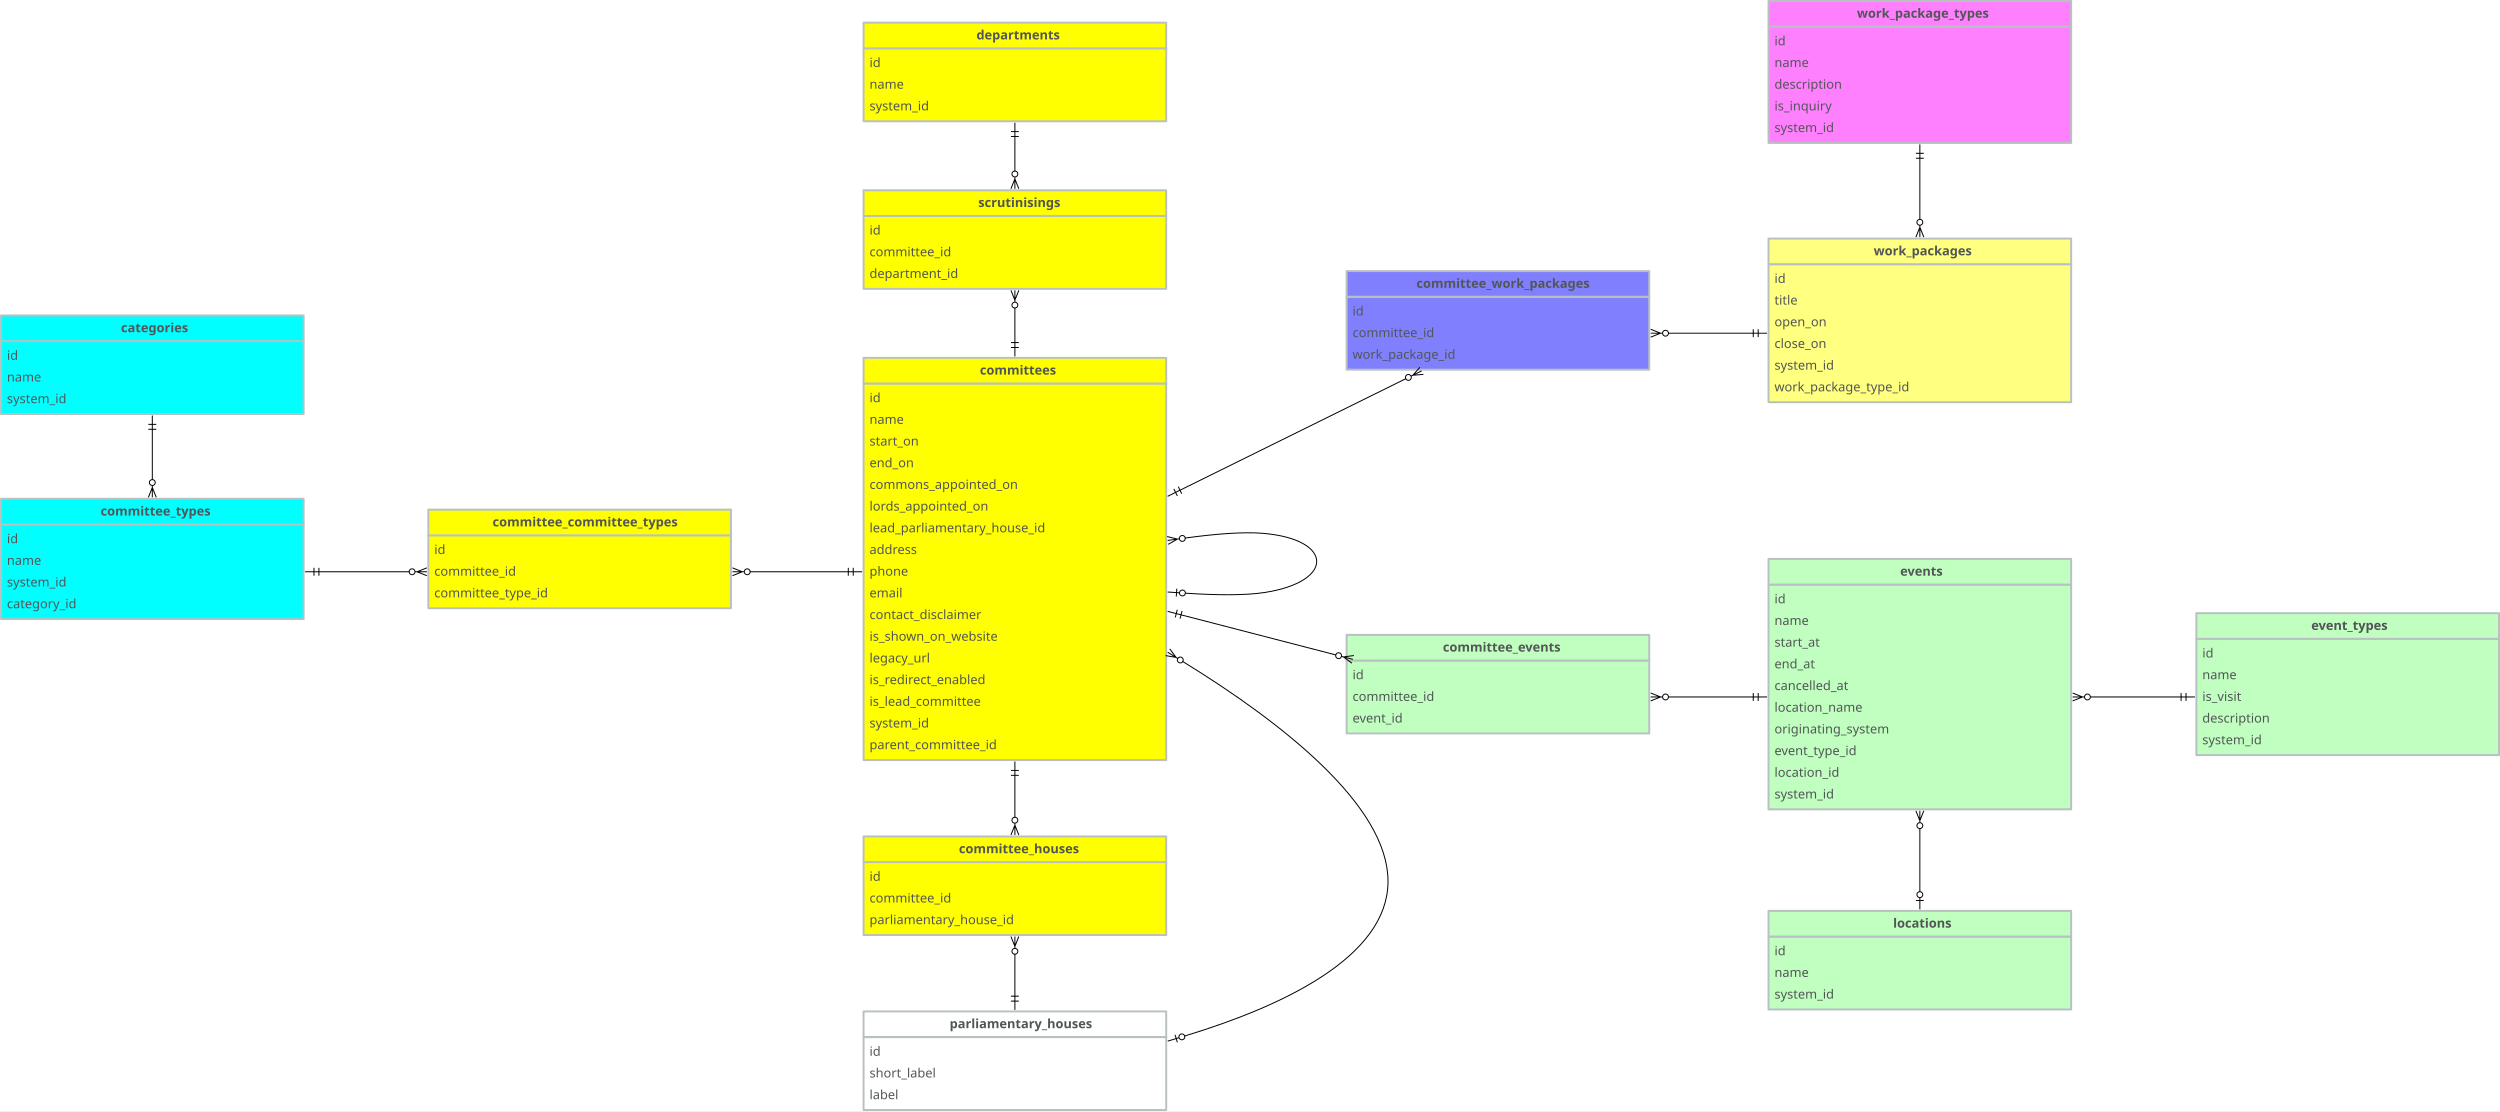
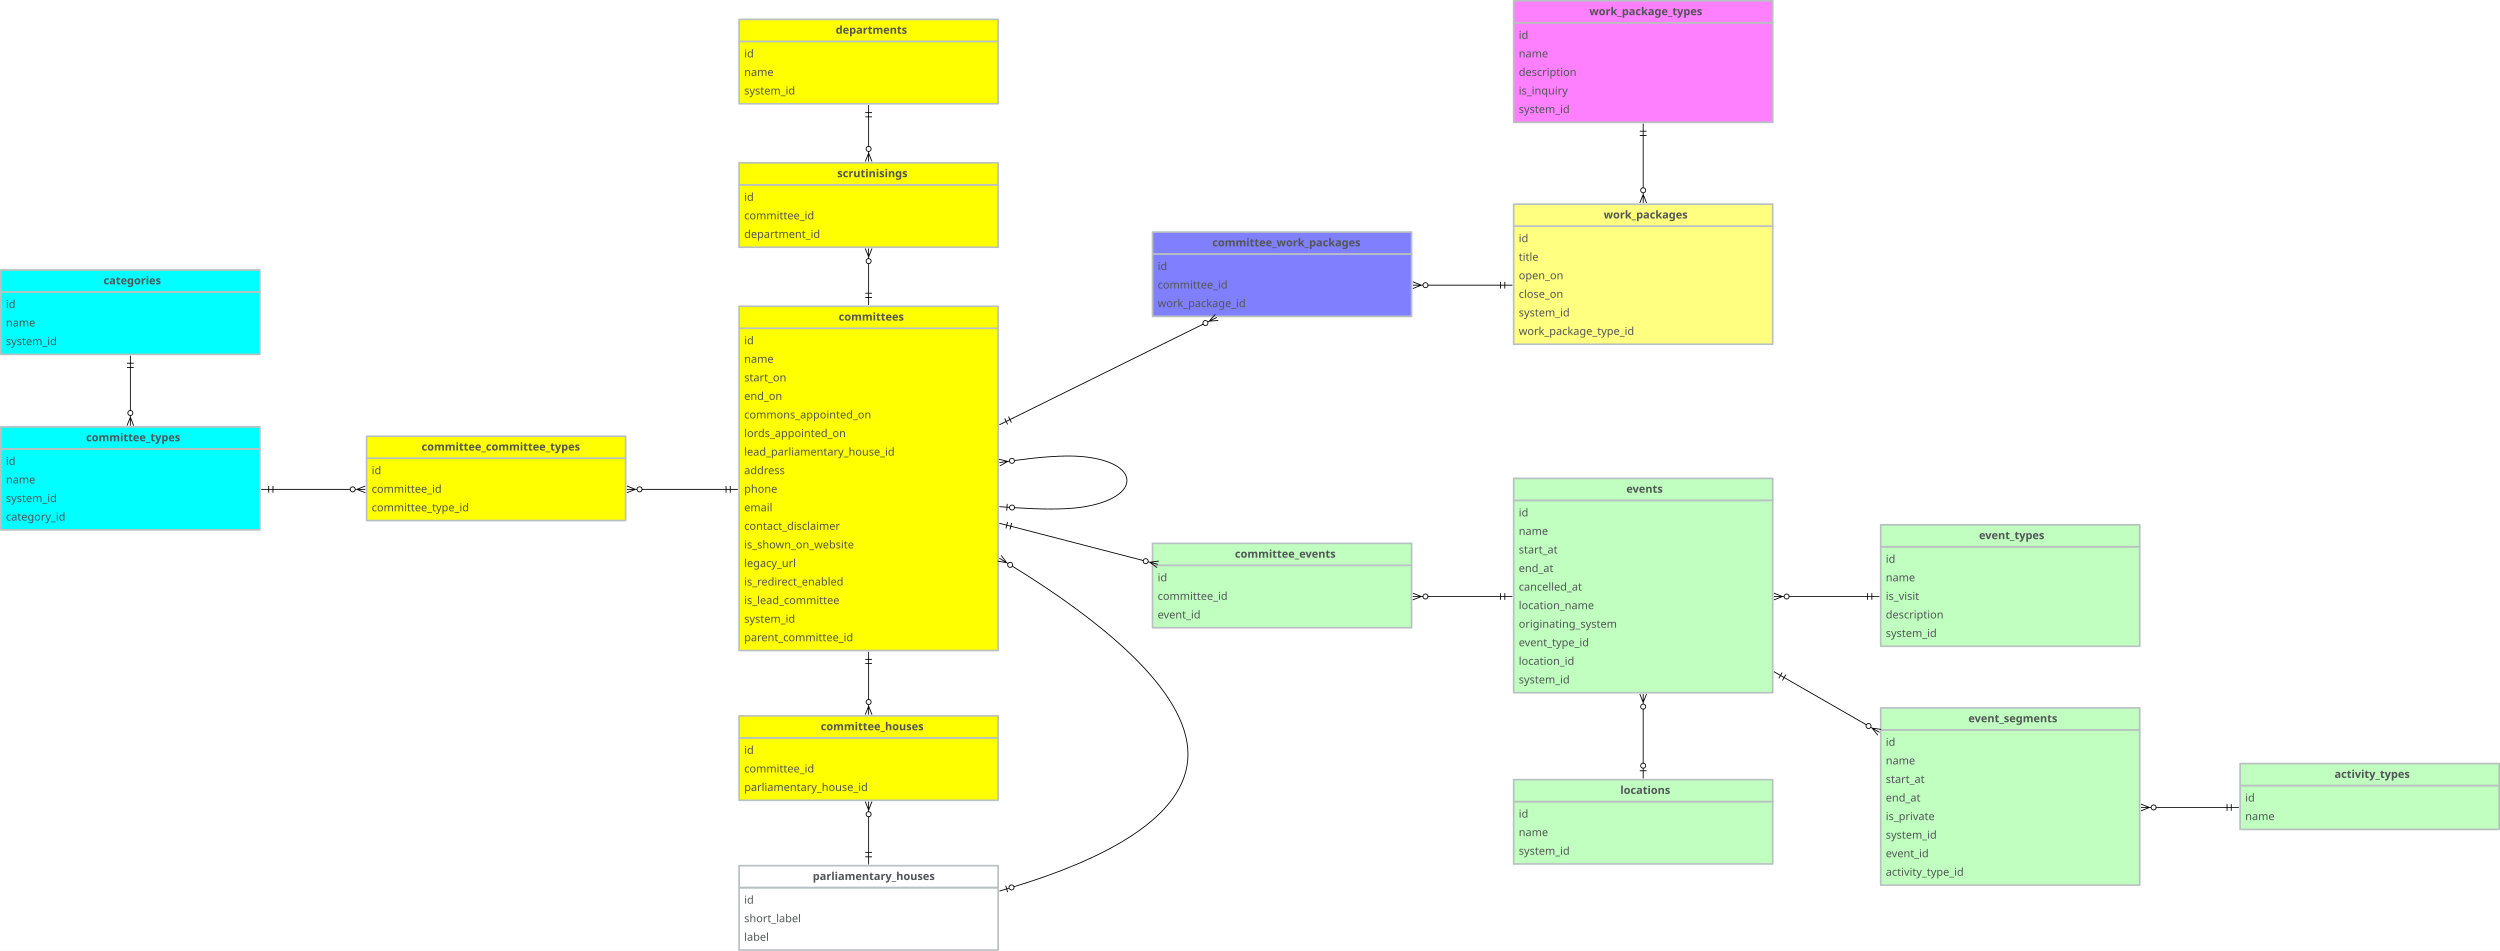
- <svg xmlns="http://www.w3.org/2000/svg" version="1.1" viewBox="36 -214 2536 1127" width="2536" height="1127">
+ <svg xmlns="http://www.w3.org/2000/svg" version="1.1" viewBox="36 -214 2963 1127" width="2963" height="1127">
  <defs>
    <marker orient="auto" overflow="visible" markerUnits="strokeWidth" id="CrowBall_Marker" stroke-linejoin="miter" stroke-miterlimit="10" viewBox="-1 -5 20 10" markerWidth="20" markerHeight="10" color="black">
      <g>
        <path d="M 18 0 L 6 0 M 18 4 L 8 0 L 18 -4 M .879 2.121 C -.293 .95 -.293 -.95 .879 -2.121 C 2.05 -3.293 3.95 -3.293 5.121 -2.121 C 6.293 -.95 6.293 .95 5.121 2.121 C 3.95 3.293 2.05 3.293 .879 2.121" fill="none" stroke="currentColor" stroke-width="1" />
      </g>
    </marker>
    <marker orient="auto" overflow="visible" markerUnits="strokeWidth" id="DoubleBar_Marker" stroke-linejoin="miter" stroke-miterlimit="10" viewBox="-15 -5 16 10" markerWidth="16" markerHeight="10" color="black">
      <g>
        <path d="M -14 0 L 0 0 M -5 -4 L -5 4 M 0 -4 L 0 4" fill="none" stroke="currentColor" stroke-width="1" />
      </g>
    </marker>
    <marker orient="auto" overflow="visible" markerUnits="strokeWidth" id="BarBall_Marker" stroke-linejoin="miter" stroke-miterlimit="10" viewBox="-19 -5 20 10" markerWidth="20" markerHeight="10" color="black">
      <g>
        <path d="M -18 0 L -6 0 M -9 -4 L -9 4 M -.879 -2.121 C .293 -.95 .293 .95 -.879 2.121 C -2.05 3.293 -3.95 3.293 -5.121 2.121 C -6.293 .95 -6.293 -.95 -5.121 -2.121 C -3.95 -3.293 -2.05 -3.293 -.879 -2.121" fill="none" stroke="currentColor" stroke-width="1" />
      </g>
    </marker>
  </defs>
  <g id="Canvas_1" stroke-opacity="1" fill="none" stroke-dasharray="none" fill-opacity="1" stroke="none">
-     <rect fill="white" x="36" y="-214" width="2536" height="1127" />
+     <rect fill="white" x="36" y="-214" width="2963" height="1127" />
    <g id="Canvas_1_Layer_1">
      <g id="Group_2">
        <g id="Graphic_4">
          <rect x="37" y="132" width="307" height="74" fill="aqua" />
          <rect x="37" y="132" width="307" height="74" stroke="#b9c0c1" stroke-linecap="round" stroke-linejoin="round" stroke-width="2" />
          <text transform="translate(43 138)" fill="#515556">
            <tspan font-family="Avenir" font-size="13" fill="#515556" x="0" y="13">id</tspan>
            <tspan font-family="Avenir" font-size="13" fill="#515556" x="0" y="35">name</tspan>
            <tspan font-family="Avenir" font-size="13" fill="#515556" x="0" y="57">system_id</tspan>
          </text>
        </g>
        <g id="Graphic_3">
          <rect x="37" y="106" width="307" height="26" fill="aqua" />
          <rect x="37" y="106" width="307" height="26" stroke="#b9c0c1" stroke-linecap="round" stroke-linejoin="round" stroke-width="2" />
          <text transform="translate(43 110)" fill="#515556">
            <tspan font-family="Avenir" font-weight="bold" font-size="13" fill="#515556" x="115.722" y="13">categories</tspan>
          </text>
        </g>
      </g>
      <g id="Group_5">
        <g id="Graphic_7">
          <rect x="37" y="318" width="307" height="96" fill="aqua" />
          <rect x="37" y="318" width="307" height="96" stroke="#b9c0c1" stroke-linecap="round" stroke-linejoin="round" stroke-width="2" />
          <text transform="translate(43 324)" fill="#515556">
            <tspan font-family="Avenir" font-size="13" fill="#515556" x="0" y="13">id</tspan>
            <tspan font-family="Avenir" font-size="13" fill="#515556" x="0" y="35">name</tspan>
            <tspan font-family="Avenir" font-size="13" fill="#515556" x="0" y="57">system_id</tspan>
            <tspan font-family="Avenir" font-size="13" fill="#515556" x="0" y="79">category_id</tspan>
          </text>
        </g>
        <g id="Graphic_6">
          <rect x="37" y="292" width="307" height="26" fill="aqua" />
          <rect x="37" y="292" width="307" height="26" stroke="#b9c0c1" stroke-linecap="round" stroke-linejoin="round" stroke-width="2" />
          <text transform="translate(43 296)" fill="#515556">
            <tspan font-family="Avenir" font-weight="bold" font-size="13" fill="#515556" x="95.013" y="13">committee_types</tspan>
          </text>
        </g>
      </g>
      <g id="Line_8">
        <line x1="190.5" y1="221.5" x2="190.5" y2="272.5" marker-end="url(#CrowBall_Marker)" marker-start="url(#DoubleBar_Marker)" stroke="black" stroke-linecap="round" stroke-linejoin="round" stroke-width="1" />
      </g>
      <g id="Group_9">
        <g id="Graphic_11">
          <rect x="470.5" y="329" width="307" height="74" fill="yellow" />
          <rect x="470.5" y="329" width="307" height="74" stroke="#b9c0c1" stroke-linecap="round" stroke-linejoin="round" stroke-width="2" />
          <text transform="translate(476.5 335)" fill="#515556">
            <tspan font-family="Avenir" font-size="13" fill="#515556" x="0" y="13">id</tspan>
            <tspan font-family="Avenir" font-size="13" fill="#515556" x="0" y="35">committee_id</tspan>
            <tspan font-family="Avenir" font-size="13" fill="#515556" x="0" y="57">committee_type_id</tspan>
          </text>
        </g>
        <g id="Graphic_10">
          <rect x="470.5" y="303" width="307" height="26" fill="yellow" />
          <rect x="470.5" y="303" width="307" height="26" stroke="#b9c0c1" stroke-linecap="round" stroke-linejoin="round" stroke-width="2" />
          <text transform="translate(476.5 307)" fill="#515556">
            <tspan font-family="Avenir" font-weight="bold" font-size="13" fill="#515556" x="59.139" y="13">committee_committee_types</tspan>
          </text>
        </g>
      </g>
      <g id="Line_12">
        <line x1="359.5" y1="366" x2="451" y2="366" marker-end="url(#CrowBall_Marker)" marker-start="url(#DoubleBar_Marker)" stroke="black" stroke-linecap="round" stroke-linejoin="round" stroke-width="1" />
      </g>
      <g id="Group_13">
        <g id="Graphic_15">
          <rect x="912" y="175" width="307" height="382" fill="yellow" />
          <rect x="912" y="175" width="307" height="382" stroke="#b9c0c1" stroke-linecap="round" stroke-linejoin="round" stroke-width="2" />
          <text transform="translate(918 181)" fill="#515556">
            <tspan font-family="Avenir" font-size="13" fill="#515556" x="0" y="13">id</tspan>
            <tspan font-family="Avenir" font-size="13" fill="#515556" x="0" y="35">name</tspan>
            <tspan font-family="Avenir" font-size="13" fill="#515556" x="0" y="57">start_on</tspan>
            <tspan font-family="Avenir" font-size="13" fill="#515556" x="0" y="79">end_on</tspan>
            <tspan font-family="Avenir" font-size="13" fill="#515556" x="0" y="101">commons_appointed_on</tspan>
            <tspan font-family="Avenir" font-size="13" fill="#515556" x="0" y="123">lords_appointed_on</tspan>
            <tspan font-family="Avenir" font-size="13" fill="#515556" x="0" y="145">lead_parliamentary_house_id</tspan>
            <tspan font-family="Avenir" font-size="13" fill="#515556" x="0" y="167">address</tspan>
            <tspan font-family="Avenir" font-size="13" fill="#515556" x="0" y="189">phone</tspan>
            <tspan font-family="Avenir" font-size="13" fill="#515556" x="0" y="211">email</tspan>
            <tspan font-family="Avenir" font-size="13" fill="#515556" x="0" y="233">contact_disclaimer</tspan>
            <tspan font-family="Avenir" font-size="13" fill="#515556" x="0" y="255">is_shown_on_website</tspan>
            <tspan font-family="Avenir" font-size="13" fill="#515556" x="0" y="277">legacy_url</tspan>
            <tspan font-family="Avenir" font-size="13" fill="#515556" x="0" y="299">is_redirect_enabled</tspan>
            <tspan font-family="Avenir" font-size="13" fill="#515556" x="0" y="321">is_lead_committee</tspan>
            <tspan font-family="Avenir" font-size="13" fill="#515556" x="0" y="343">system_id</tspan>
            <tspan font-family="Avenir" font-size="13" fill="#515556" x="0" y="365">parent_committee_id</tspan>
          </text>
        </g>
        <g id="Graphic_14">
          <rect x="912" y="149" width="307" height="26" fill="yellow" />
          <rect x="912" y="149" width="307" height="26" stroke="#b9c0c1" stroke-linecap="round" stroke-linejoin="round" stroke-width="2" />
          <text transform="translate(918 153)" fill="#515556">
            <tspan font-family="Avenir" font-weight="bold" font-size="13" fill="#515556" x="111.99" y="13">committees</tspan>
          </text>
        </g>
      </g>
      <g id="Line_16">
        <line x1="896.5" y1="366" x2="797" y2="366" marker-end="url(#CrowBall_Marker)" marker-start="url(#DoubleBar_Marker)" stroke="black" stroke-linecap="round" stroke-linejoin="round" stroke-width="1" />
      </g>
      <g id="Line_17">
        <path d="M 1238.456 387.727 C 1269.764 389.802 1298.83 390.128 1319 387 C 1390.251 375.951 1388.818 332.949 1317 327 C 1297.043 325.347 1268.757 327.624 1238.311 331.775" marker-end="url(#CrowBall_Marker)" marker-start="url(#BarBall_Marker)" stroke="black" stroke-linecap="round" stroke-linejoin="round" stroke-width="1" />
      </g>
      <g id="Group_18">
        <g id="Graphic_20">
          <rect x="912" y="5" width="307" height="74" fill="yellow" />
          <rect x="912" y="5" width="307" height="74" stroke="#b9c0c1" stroke-linecap="round" stroke-linejoin="round" stroke-width="2" />
          <text transform="translate(918 11)" fill="#515556">
            <tspan font-family="Avenir" font-size="13" fill="#515556" x="0" y="13">id</tspan>
            <tspan font-family="Avenir" font-size="13" fill="#515556" x="0" y="35">committee_id</tspan>
            <tspan font-family="Avenir" font-size="13" fill="#515556" x="0" y="57">department_id</tspan>
          </text>
        </g>
        <g id="Graphic_19">
          <rect x="912" y="-21" width="307" height="26" fill="yellow" />
          <rect x="912" y="-21" width="307" height="26" stroke="#b9c0c1" stroke-linecap="round" stroke-linejoin="round" stroke-width="2" />
          <text transform="translate(918 -17)" fill="#515556">
            <tspan font-family="Avenir" font-weight="bold" font-size="13" fill="#515556" x="110.287" y="13">scrutinisings</tspan>
          </text>
        </g>
      </g>
      <g id="Line_21">
        <line x1="1065.5" y1="133.5" x2="1065.5" y2="98.5" marker-end="url(#CrowBall_Marker)" marker-start="url(#DoubleBar_Marker)" stroke="black" stroke-linecap="round" stroke-linejoin="round" stroke-width="1" />
      </g>
      <g id="Group_22">
        <g id="Graphic_24">
          <rect x="912" y="-165" width="307" height="74" fill="yellow" />
          <rect x="912" y="-165" width="307" height="74" stroke="#b9c0c1" stroke-linecap="round" stroke-linejoin="round" stroke-width="2" />
          <text transform="translate(918 -159)" fill="#515556">
            <tspan font-family="Avenir" font-size="13" fill="#515556" x="0" y="13">id</tspan>
            <tspan font-family="Avenir" font-size="13" fill="#515556" x="0" y="35">name</tspan>
            <tspan font-family="Avenir" font-size="13" fill="#515556" x="0" y="57">system_id</tspan>
          </text>
        </g>
        <g id="Graphic_23">
          <rect x="912" y="-191" width="307" height="26" fill="yellow" />
          <rect x="912" y="-191" width="307" height="26" stroke="#b9c0c1" stroke-linecap="round" stroke-linejoin="round" stroke-width="2" />
          <text transform="translate(918 -187)" fill="#515556">
            <tspan font-family="Avenir" font-weight="bold" font-size="13" fill="#515556" x="108.5" y="13">departments</tspan>
          </text>
        </g>
      </g>
      <g id="Line_25">
        <line x1="1065.5" y1="-75.5" x2="1065.5" y2="-40.5" marker-end="url(#CrowBall_Marker)" marker-start="url(#DoubleBar_Marker)" stroke="black" stroke-linecap="round" stroke-linejoin="round" stroke-width="1" />
      </g>
      <g id="Group_26">
        <g id="Graphic_28">
          <rect x="912" y="660.5" width="307" height="74" fill="yellow" />
          <rect x="912" y="660.5" width="307" height="74" stroke="#b9c0c1" stroke-linecap="round" stroke-linejoin="round" stroke-width="2" />
          <text transform="translate(918 666.5)" fill="#515556">
            <tspan font-family="Avenir" font-size="13" fill="#515556" x="0" y="13">id</tspan>
            <tspan font-family="Avenir" font-size="13" fill="#515556" x="0" y="35">committee_id</tspan>
            <tspan font-family="Avenir" font-size="13" fill="#515556" x="0" y="57">parliamentary_house_id</tspan>
          </text>
        </g>
        <g id="Graphic_27">
          <rect x="912" y="634.5" width="307" height="26" fill="yellow" />
          <rect x="912" y="634.5" width="307" height="26" stroke="#b9c0c1" stroke-linecap="round" stroke-linejoin="round" stroke-width="2" />
          <text transform="translate(918 638.5)" fill="#515556">
            <tspan font-family="Avenir" font-weight="bold" font-size="13" fill="#515556" x="90.697" y="13">committee_houses</tspan>
          </text>
        </g>
      </g>
      <g id="Group_29">
        <g id="Graphic_31">
          <rect x="912" y="838" width="307" height="74" stroke="#b9c0c1" stroke-linecap="round" stroke-linejoin="round" stroke-width="2" />
          <text transform="translate(918 844)" fill="#515556">
            <tspan font-family="Avenir" font-size="13" fill="#515556" x="0" y="13">id</tspan>
            <tspan font-family="Avenir" font-size="13" fill="#515556" x="0" y="35">short_label</tspan>
            <tspan font-family="Avenir" font-size="13" fill="#515556" x="0" y="57">label</tspan>
          </text>
        </g>
        <g id="Graphic_30">
          <rect x="912" y="812" width="307" height="26" stroke="#b9c0c1" stroke-linecap="round" stroke-linejoin="round" stroke-width="2" />
          <text transform="translate(918 816)" fill="#515556">
            <tspan font-family="Avenir" font-weight="bold" font-size="13" fill="#515556" x="81.291" y="13">parliamentary_houses</tspan>
          </text>
        </g>
      </g>
      <g id="Line_32">
        <line x1="1065.5" y1="572.5" x2="1065.5" y2="615" marker-end="url(#CrowBall_Marker)" marker-start="url(#DoubleBar_Marker)" stroke="black" stroke-linecap="round" stroke-linejoin="round" stroke-width="1" />
      </g>
      <g id="Line_33">
        <line x1="1065.5" y1="796.5" x2="1065.5" y2="754" marker-end="url(#CrowBall_Marker)" marker-start="url(#DoubleBar_Marker)" stroke="black" stroke-linecap="round" stroke-linejoin="round" stroke-width="1" />
      </g>
      <g id="Line_35">
        <path d="M 1237.746 836.91 C 1337.685 806.615 1444 756.425 1444 680 C 1444 603.085 1336.316 518.887 1235.823 457.058" marker-end="url(#CrowBall_Marker)" marker-start="url(#BarBall_Marker)" stroke="black" stroke-linecap="round" stroke-linejoin="round" stroke-width="1" />
      </g>
      <g id="Group_36">
        <g id="Graphic_38">
          <rect x="1830" y="-187" width="307" height="118" fill="#ff80ff" />
          <rect x="1830" y="-187" width="307" height="118" stroke="#b9c0c1" stroke-linecap="round" stroke-linejoin="round" stroke-width="2" />
          <text transform="translate(1836 -181)" fill="#515556">
            <tspan font-family="Avenir" font-size="13" fill="#515556" x="0" y="13">id</tspan>
            <tspan font-family="Avenir" font-size="13" fill="#515556" x="0" y="35">name</tspan>
            <tspan font-family="Avenir" font-size="13" fill="#515556" x="0" y="57">description</tspan>
            <tspan font-family="Avenir" font-size="13" fill="#515556" x="0" y="79">is_inquiry</tspan>
            <tspan font-family="Avenir" font-size="13" fill="#515556" x="0" y="101">system_id</tspan>
          </text>
        </g>
        <g id="Graphic_37">
          <rect x="1830" y="-213" width="307" height="26" fill="#ff80ff" />
          <rect x="1830" y="-213" width="307" height="26" stroke="#b9c0c1" stroke-linecap="round" stroke-linejoin="round" stroke-width="2" />
          <text transform="translate(1836 -209)" fill="#515556">
            <tspan font-family="Avenir" font-weight="bold" font-size="13" fill="#515556" x="83.703" y="13">work_package_types</tspan>
          </text>
        </g>
      </g>
      <g id="Group_39">
        <g id="Graphic_41">
          <rect x="1830" y="54" width="307" height="140" fill="#ffff80" />
          <rect x="1830" y="54" width="307" height="140" stroke="#b9c0c1" stroke-linecap="round" stroke-linejoin="round" stroke-width="2" />
          <text transform="translate(1836 60)" fill="#515556">
            <tspan font-family="Avenir" font-size="13" fill="#515556" x="0" y="13">id</tspan>
            <tspan font-family="Avenir" font-size="13" fill="#515556" x="0" y="35">title</tspan>
            <tspan font-family="Avenir" font-size="13" fill="#515556" x="0" y="57">open_on</tspan>
            <tspan font-family="Avenir" font-size="13" fill="#515556" x="0" y="79">close_on</tspan>
            <tspan font-family="Avenir" font-size="13" fill="#515556" x="0" y="101">system_id</tspan>
            <tspan font-family="Avenir" font-size="13" fill="#515556" x="0" y="123">work_package_type_id</tspan>
          </text>
        </g>
        <g id="Graphic_40">
          <rect x="1830" y="28" width="307" height="26" fill="#ffff80" />
          <rect x="1830" y="28" width="307" height="26" stroke="#b9c0c1" stroke-linecap="round" stroke-linejoin="round" stroke-width="2" />
          <text transform="translate(1836 32)" fill="#515556">
            <tspan font-family="Avenir" font-weight="bold" font-size="13" fill="#515556" x="100.68" y="13">work_packages</tspan>
          </text>
        </g>
      </g>
      <g id="Line_42">
        <line x1="1983.5" y1="-53.5" x2="1983.5" y2="8.5" marker-end="url(#CrowBall_Marker)" marker-start="url(#DoubleBar_Marker)" stroke="black" stroke-linecap="round" stroke-linejoin="round" stroke-width="1" />
      </g>
      <g id="Group_43">
        <g id="Graphic_45">
          <rect x="1402" y="87" width="307" height="74" fill="#8080ff" />
          <rect x="1402" y="87" width="307" height="74" stroke="#b9c0c1" stroke-linecap="round" stroke-linejoin="round" stroke-width="2" />
          <text transform="translate(1408 93)" fill="#515556">
            <tspan font-family="Avenir" font-size="13" fill="#515556" x="0" y="13">id</tspan>
            <tspan font-family="Avenir" font-size="13" fill="#515556" x="0" y="35">committee_id</tspan>
            <tspan font-family="Avenir" font-size="13" fill="#515556" x="0" y="57">work_package_id</tspan>
          </text>
        </g>
        <g id="Graphic_44">
          <rect x="1402" y="61" width="307" height="26" fill="#8080ff" />
          <rect x="1402" y="61" width="307" height="26" stroke="#b9c0c1" stroke-linecap="round" stroke-linejoin="round" stroke-width="2" />
          <text transform="translate(1408 65)" fill="#515556">
            <tspan font-family="Avenir" font-weight="bold" font-size="13" fill="#515556" x="64.807" y="13">committee_work_packages</tspan>
          </text>
        </g>
      </g>
      <g id="Line_46">
        <line x1="1814.5" y1="124" x2="1728.5" y2="124" marker-end="url(#CrowBall_Marker)" marker-start="url(#DoubleBar_Marker)" stroke="black" stroke-linecap="round" stroke-linejoin="round" stroke-width="1" />
      </g>
      <g id="Line_47">
        <line x1="1233.001" y1="283.275" x2="1461.97" y2="170.192" marker-end="url(#CrowBall_Marker)" marker-start="url(#DoubleBar_Marker)" stroke="black" stroke-linecap="round" stroke-linejoin="round" stroke-width="1" />
      </g>
      <g id="Group_51">
        <g id="Graphic_53">
          <rect x="1830" y="379" width="307" height="228" fill="#c0ffc0" />
          <rect x="1830" y="379" width="307" height="228" stroke="#b9c0c1" stroke-linecap="round" stroke-linejoin="round" stroke-width="2" />
          <text transform="translate(1836 385)" fill="#515556">
            <tspan font-family="Avenir" font-size="13" fill="#515556" x="0" y="13">id</tspan>
            <tspan font-family="Avenir" font-size="13" fill="#515556" x="0" y="35">name</tspan>
            <tspan font-family="Avenir" font-size="13" fill="#515556" x="0" y="57">start_at</tspan>
            <tspan font-family="Avenir" font-size="13" fill="#515556" x="0" y="79">end_at</tspan>
            <tspan font-family="Avenir" font-size="13" fill="#515556" x="0" y="101">cancelled_at</tspan>
            <tspan font-family="Avenir" font-size="13" fill="#515556" x="0" y="123">location_name</tspan>
            <tspan font-family="Avenir" font-size="13" fill="#515556" x="0" y="145">originating_system</tspan>
            <tspan font-family="Avenir" font-size="13" fill="#515556" x="0" y="167">event_type_id</tspan>
            <tspan font-family="Avenir" font-size="13" fill="#515556" x="0" y="189">location_id</tspan>
            <tspan font-family="Avenir" font-size="13" fill="#515556" x="0" y="211">system_id</tspan>
          </text>
        </g>
        <g id="Graphic_52">
          <rect x="1830" y="353" width="307" height="26" fill="#c0ffc0" />
          <rect x="1830" y="353" width="307" height="26" stroke="#b9c0c1" stroke-linecap="round" stroke-linejoin="round" stroke-width="2" />
          <text transform="translate(1836 357)" fill="#515556">
            <tspan font-family="Avenir" font-weight="bold" font-size="13" fill="#515556" x="127.519" y="13">events</tspan>
          </text>
        </g>
      </g>
      <g id="Group_54">
        <g id="Graphic_56">
-           <rect x="2264" y="434" width="307" height="118" fill="#c0ffc0" />
-           <rect x="2264" y="434" width="307" height="118" stroke="#b9c0c1" stroke-linecap="round" stroke-linejoin="round" stroke-width="2" />
-           <text transform="translate(2270 440)" fill="#515556">
+           <rect x="2265" y="434" width="307" height="118" fill="#c0ffc0" />
+           <rect x="2265" y="434" width="307" height="118" stroke="#b9c0c1" stroke-linecap="round" stroke-linejoin="round" stroke-width="2" />
+           <text transform="translate(2271 440)" fill="#515556">
            <tspan font-family="Avenir" font-size="13" fill="#515556" x="0" y="13">id</tspan>
            <tspan font-family="Avenir" font-size="13" fill="#515556" x="0" y="35">name</tspan>
            <tspan font-family="Avenir" font-size="13" fill="#515556" x="0" y="57">is_visit</tspan>
            <tspan font-family="Avenir" font-size="13" fill="#515556" x="0" y="79">description</tspan>
            <tspan font-family="Avenir" font-size="13" fill="#515556" x="0" y="101">system_id</tspan>
          </text>
        </g>
        <g id="Graphic_55">
-           <rect x="2264" y="408" width="307" height="26" fill="#c0ffc0" />
-           <rect x="2264" y="408" width="307" height="26" stroke="#b9c0c1" stroke-linecap="round" stroke-linejoin="round" stroke-width="2" />
-           <text transform="translate(2270 412)" fill="#515556">
+           <rect x="2265" y="408" width="307" height="26" fill="#c0ffc0" />
+           <rect x="2265" y="408" width="307" height="26" stroke="#b9c0c1" stroke-linecap="round" stroke-linejoin="round" stroke-width="2" />
+           <text transform="translate(2271 412)" fill="#515556">
            <tspan font-family="Avenir" font-weight="bold" font-size="13" fill="#515556" x="110.541" y="13">event_types</tspan>
          </text>
        </g>
      </g>
      <g id="Line_57">
-         <line x1="2248.5" y1="493" x2="2156.5" y2="493" marker-end="url(#CrowBall_Marker)" marker-start="url(#DoubleBar_Marker)" stroke="black" stroke-linecap="round" stroke-linejoin="round" stroke-width="1" />
+         <line x1="2249.5" y1="493" x2="2156.5" y2="493" marker-end="url(#CrowBall_Marker)" marker-start="url(#DoubleBar_Marker)" stroke="black" stroke-linecap="round" stroke-linejoin="round" stroke-width="1" />
      </g>
      <g id="Group_58">
        <g id="Graphic_60">
          <rect x="1402" y="456" width="307" height="74" fill="#c0ffc0" />
          <rect x="1402" y="456" width="307" height="74" stroke="#b9c0c1" stroke-linecap="round" stroke-linejoin="round" stroke-width="2" />
          <text transform="translate(1408 462)" fill="#515556">
            <tspan font-family="Avenir" font-size="13" fill="#515556" x="0" y="13">id</tspan>
            <tspan font-family="Avenir" font-size="13" fill="#515556" x="0" y="35">committee_id</tspan>
            <tspan font-family="Avenir" font-size="13" fill="#515556" x="0" y="57">event_id</tspan>
          </text>
        </g>
        <g id="Graphic_59">
          <rect x="1402" y="430" width="307" height="26" fill="#c0ffc0" />
          <rect x="1402" y="430" width="307" height="26" stroke="#b9c0c1" stroke-linecap="round" stroke-linejoin="round" stroke-width="2" />
          <text transform="translate(1408 434)" fill="#515556">
            <tspan font-family="Avenir" font-weight="bold" font-size="13" fill="#515556" x="91.645" y="13">committee_events</tspan>
          </text>
        </g>
      </g>
      <g id="Line_61">
        <line x1="1234.036" y1="409.682" x2="1390.978" y2="450.358" marker-end="url(#CrowBall_Marker)" marker-start="url(#DoubleBar_Marker)" stroke="black" stroke-linecap="round" stroke-linejoin="round" stroke-width="1" />
      </g>
      <g id="Line_62">
        <line x1="1814.5" y1="493" x2="1728.5" y2="493" marker-end="url(#CrowBall_Marker)" marker-start="url(#DoubleBar_Marker)" stroke="black" stroke-linecap="round" stroke-linejoin="round" stroke-width="1" />
      </g>
      <g id="Group_63">
        <g id="Graphic_65">
          <rect x="1830" y="736" width="307" height="74" fill="#c0ffc0" />
          <rect x="1830" y="736" width="307" height="74" stroke="#b9c0c1" stroke-linecap="round" stroke-linejoin="round" stroke-width="2" />
          <text transform="translate(1836 742)" fill="#515556">
            <tspan font-family="Avenir" font-size="13" fill="#515556" x="0" y="13">id</tspan>
            <tspan font-family="Avenir" font-size="13" fill="#515556" x="0" y="35">name</tspan>
            <tspan font-family="Avenir" font-size="13" fill="#515556" x="0" y="57">system_id</tspan>
          </text>
        </g>
        <g id="Graphic_64">
          <rect x="1830" y="710" width="307" height="26" fill="#c0ffc0" />
          <rect x="1830" y="710" width="307" height="26" stroke="#b9c0c1" stroke-linecap="round" stroke-linejoin="round" stroke-width="2" />
          <text transform="translate(1836 714)" fill="#515556">
            <tspan font-family="Avenir" font-weight="bold" font-size="13" fill="#515556" x="120.415" y="13">locations</tspan>
          </text>
        </g>
      </g>
      <g id="Line_66">
        <line x1="1983.5" y1="690.5" x2="1983.5" y2="626.5" marker-end="url(#CrowBall_Marker)" marker-start="url(#BarBall_Marker)" stroke="black" stroke-linecap="round" stroke-linejoin="round" stroke-width="1" />
      </g>
+       <g id="Group_67">
+         <g id="Graphic_69">
+           <rect x="2265" y="651" width="307" height="184" fill="#c0ffc0" />
+           <rect x="2265" y="651" width="307" height="184" stroke="#b9c0c1" stroke-linecap="round" stroke-linejoin="round" stroke-width="2" />
+           <text transform="translate(2271 657)" fill="#515556">
+             <tspan font-family="Avenir" font-size="13" fill="#515556" x="0" y="13">id</tspan>
+             <tspan font-family="Avenir" font-size="13" fill="#515556" x="0" y="35">name</tspan>
+             <tspan font-family="Avenir" font-size="13" fill="#515556" x="0" y="57">start_at</tspan>
+             <tspan font-family="Avenir" font-size="13" fill="#515556" x="0" y="79">end_at</tspan>
+             <tspan font-family="Avenir" font-size="13" fill="#515556" x="0" y="101">is_private</tspan>
+             <tspan font-family="Avenir" font-size="13" fill="#515556" x="0" y="123">system_id</tspan>
+             <tspan font-family="Avenir" font-size="13" fill="#515556" x="0" y="145">event_id</tspan>
+             <tspan font-family="Avenir" font-size="13" fill="#515556" x="0" y="167">activity_type_id</tspan>
+           </text>
+         </g>
+         <g id="Graphic_68">
+           <rect x="2265" y="625" width="307" height="26" fill="#c0ffc0" />
+           <rect x="2265" y="625" width="307" height="26" stroke="#b9c0c1" stroke-linecap="round" stroke-linejoin="round" stroke-width="2" />
+           <text transform="translate(2271 629)" fill="#515556">
+             <tspan font-family="Avenir" font-weight="bold" font-size="13" fill="#515556" x="97.912" y="13">event_segments</tspan>
+           </text>
+         </g>
+       </g>
+       <g id="Group_70">
+         <g id="Graphic_72">
+           <rect x="2691" y="717" width="307" height="52" fill="#c0ffc0" />
+           <rect x="2691" y="717" width="307" height="52" stroke="#b9c0c1" stroke-linecap="round" stroke-linejoin="round" stroke-width="2" />
+           <text transform="translate(2697 723)" fill="#515556">
+             <tspan font-family="Avenir" font-size="13" fill="#515556" x="0" y="13">id</tspan>
+             <tspan font-family="Avenir" font-size="13" fill="#515556" x="0" y="35">name</tspan>
+           </text>
+         </g>
+         <g id="Graphic_71">
+           <rect x="2691" y="691" width="307" height="26" fill="#c0ffc0" />
+           <rect x="2691" y="691" width="307" height="26" stroke="#b9c0c1" stroke-linecap="round" stroke-linejoin="round" stroke-width="2" />
+           <text transform="translate(2697 695)" fill="#515556">
+             <tspan font-family="Avenir" font-weight="bold" font-size="13" fill="#515556" x="105.822" y="13">activity_types</tspan>
+           </text>
+         </g>
+       </g>
+       <g id="Line_73">
+         <line x1="2150.572" y1="589.018" x2="2247.96" y2="644.989" marker-end="url(#CrowBall_Marker)" marker-start="url(#DoubleBar_Marker)" stroke="black" stroke-linecap="round" stroke-linejoin="round" stroke-width="1" />
+       </g>
+       <g id="Line_74">
+         <line x1="2675.5" y1="743" x2="2591.5" y2="743" marker-end="url(#CrowBall_Marker)" marker-start="url(#DoubleBar_Marker)" stroke="black" stroke-linecap="round" stroke-linejoin="round" stroke-width="1" />
+       </g>
    </g>
  </g>
</svg>
